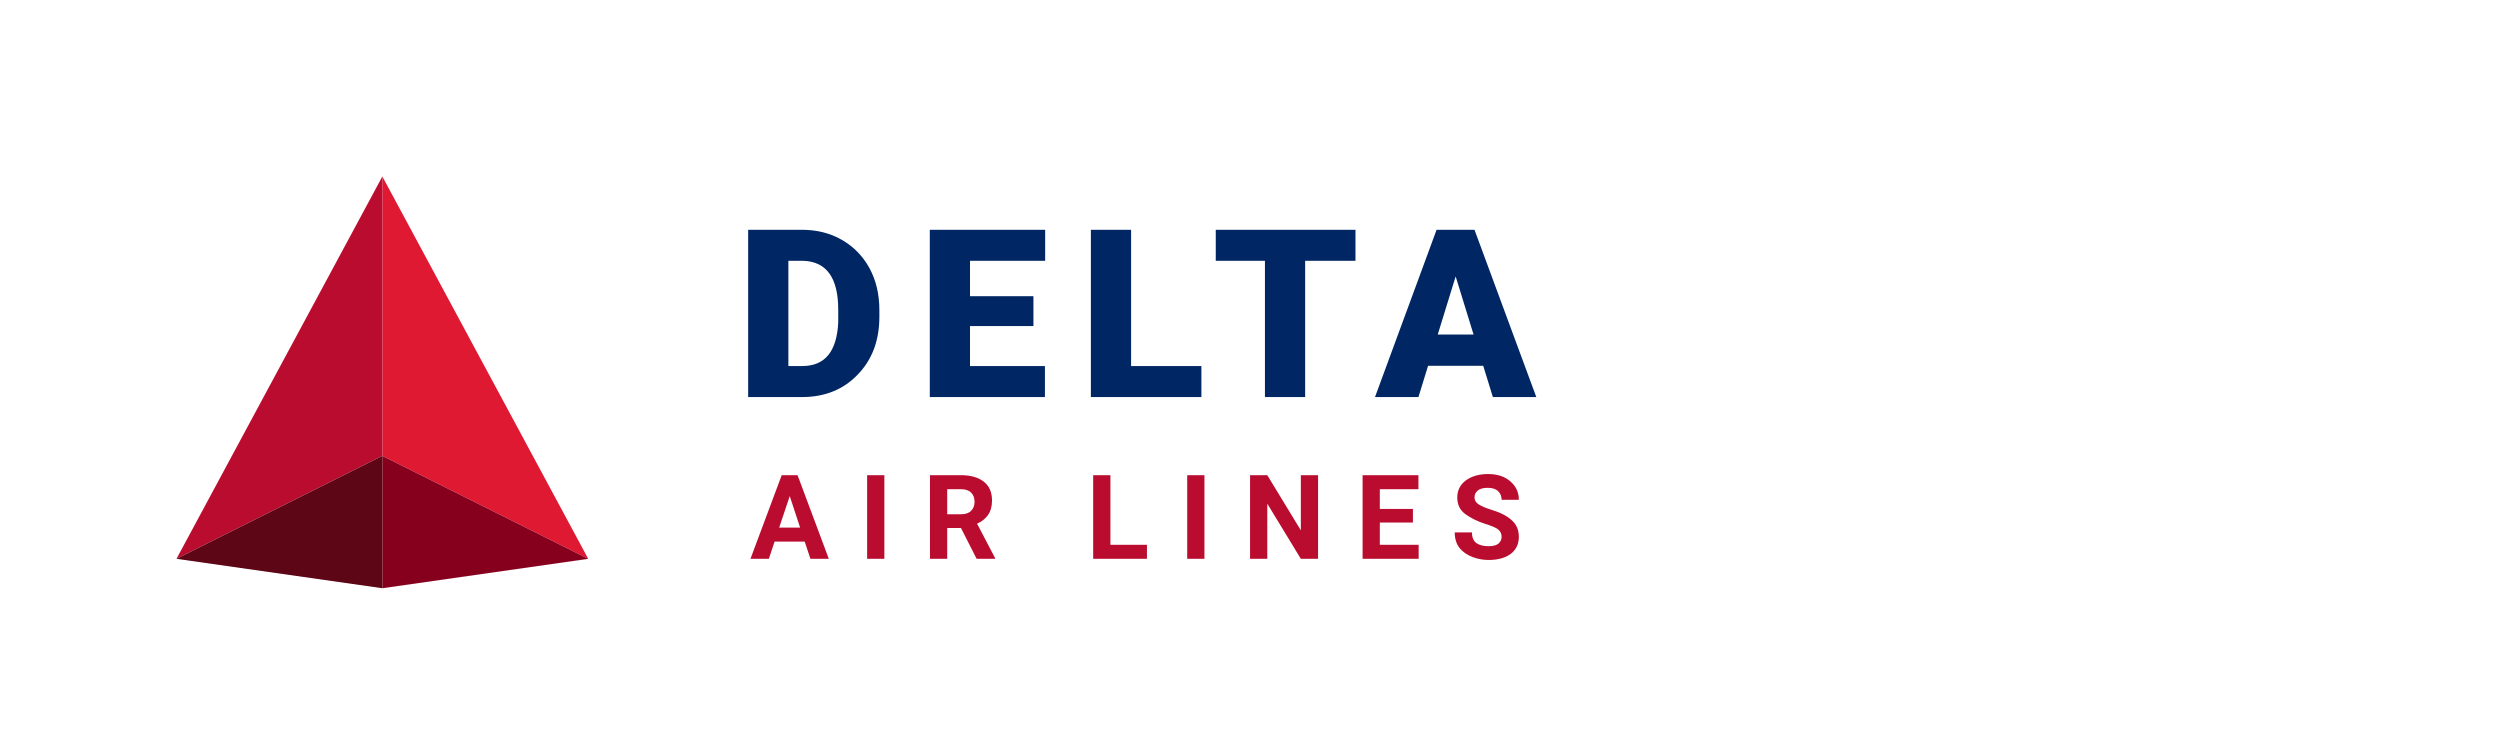
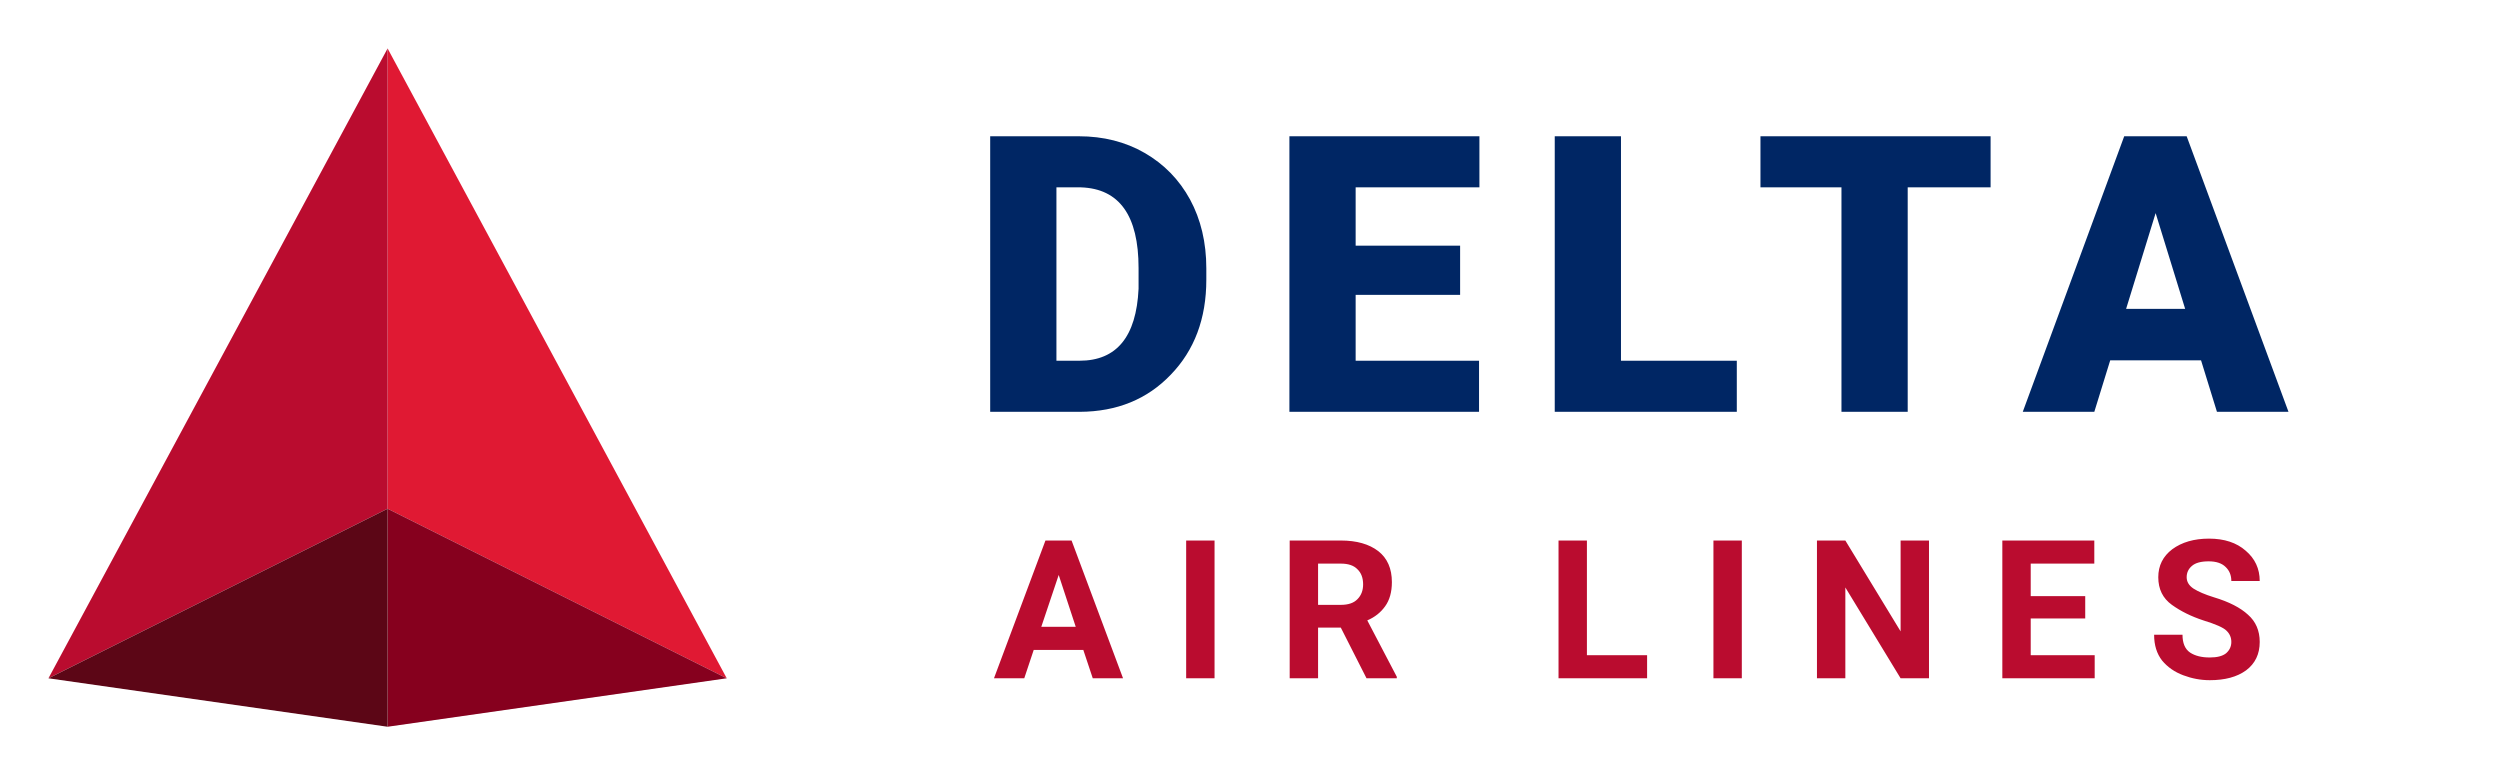
- <svg xmlns="http://www.w3.org/2000/svg" viewBox="0 0 170 50" width="170" height="50">
+ <svg xmlns="http://www.w3.org/2000/svg" viewBox="10.0 10.0 103.2 32.0" width="103.2" height="32.0">
  <g transform="translate(10, 10)">
    <polygon points="16,2 30,28 16,21" fill="#E01933" />
    <polygon points="16,2 2,28 16,21" fill="#BA0C2F" />
    <polygon points="16,21 30,28 16,30" fill="#86001E" />
    <polygon points="16,21 2,28 16,30" fill="#5C0616" />
  </g>
  <text x="50" y="27" font-family="-apple-system, BlinkMacSystemFont, 'Segoe UI', Roboto, sans-serif" font-size="16" font-weight="900" fill="#002664" letter-spacing="2">DELTA</text>
  <text x="51" y="38" font-family="-apple-system, BlinkMacSystemFont, 'Segoe UI', Roboto, sans-serif" font-size="8" font-weight="700" fill="#BA0C2F" letter-spacing="2">AIR LINES</text>
</svg>
